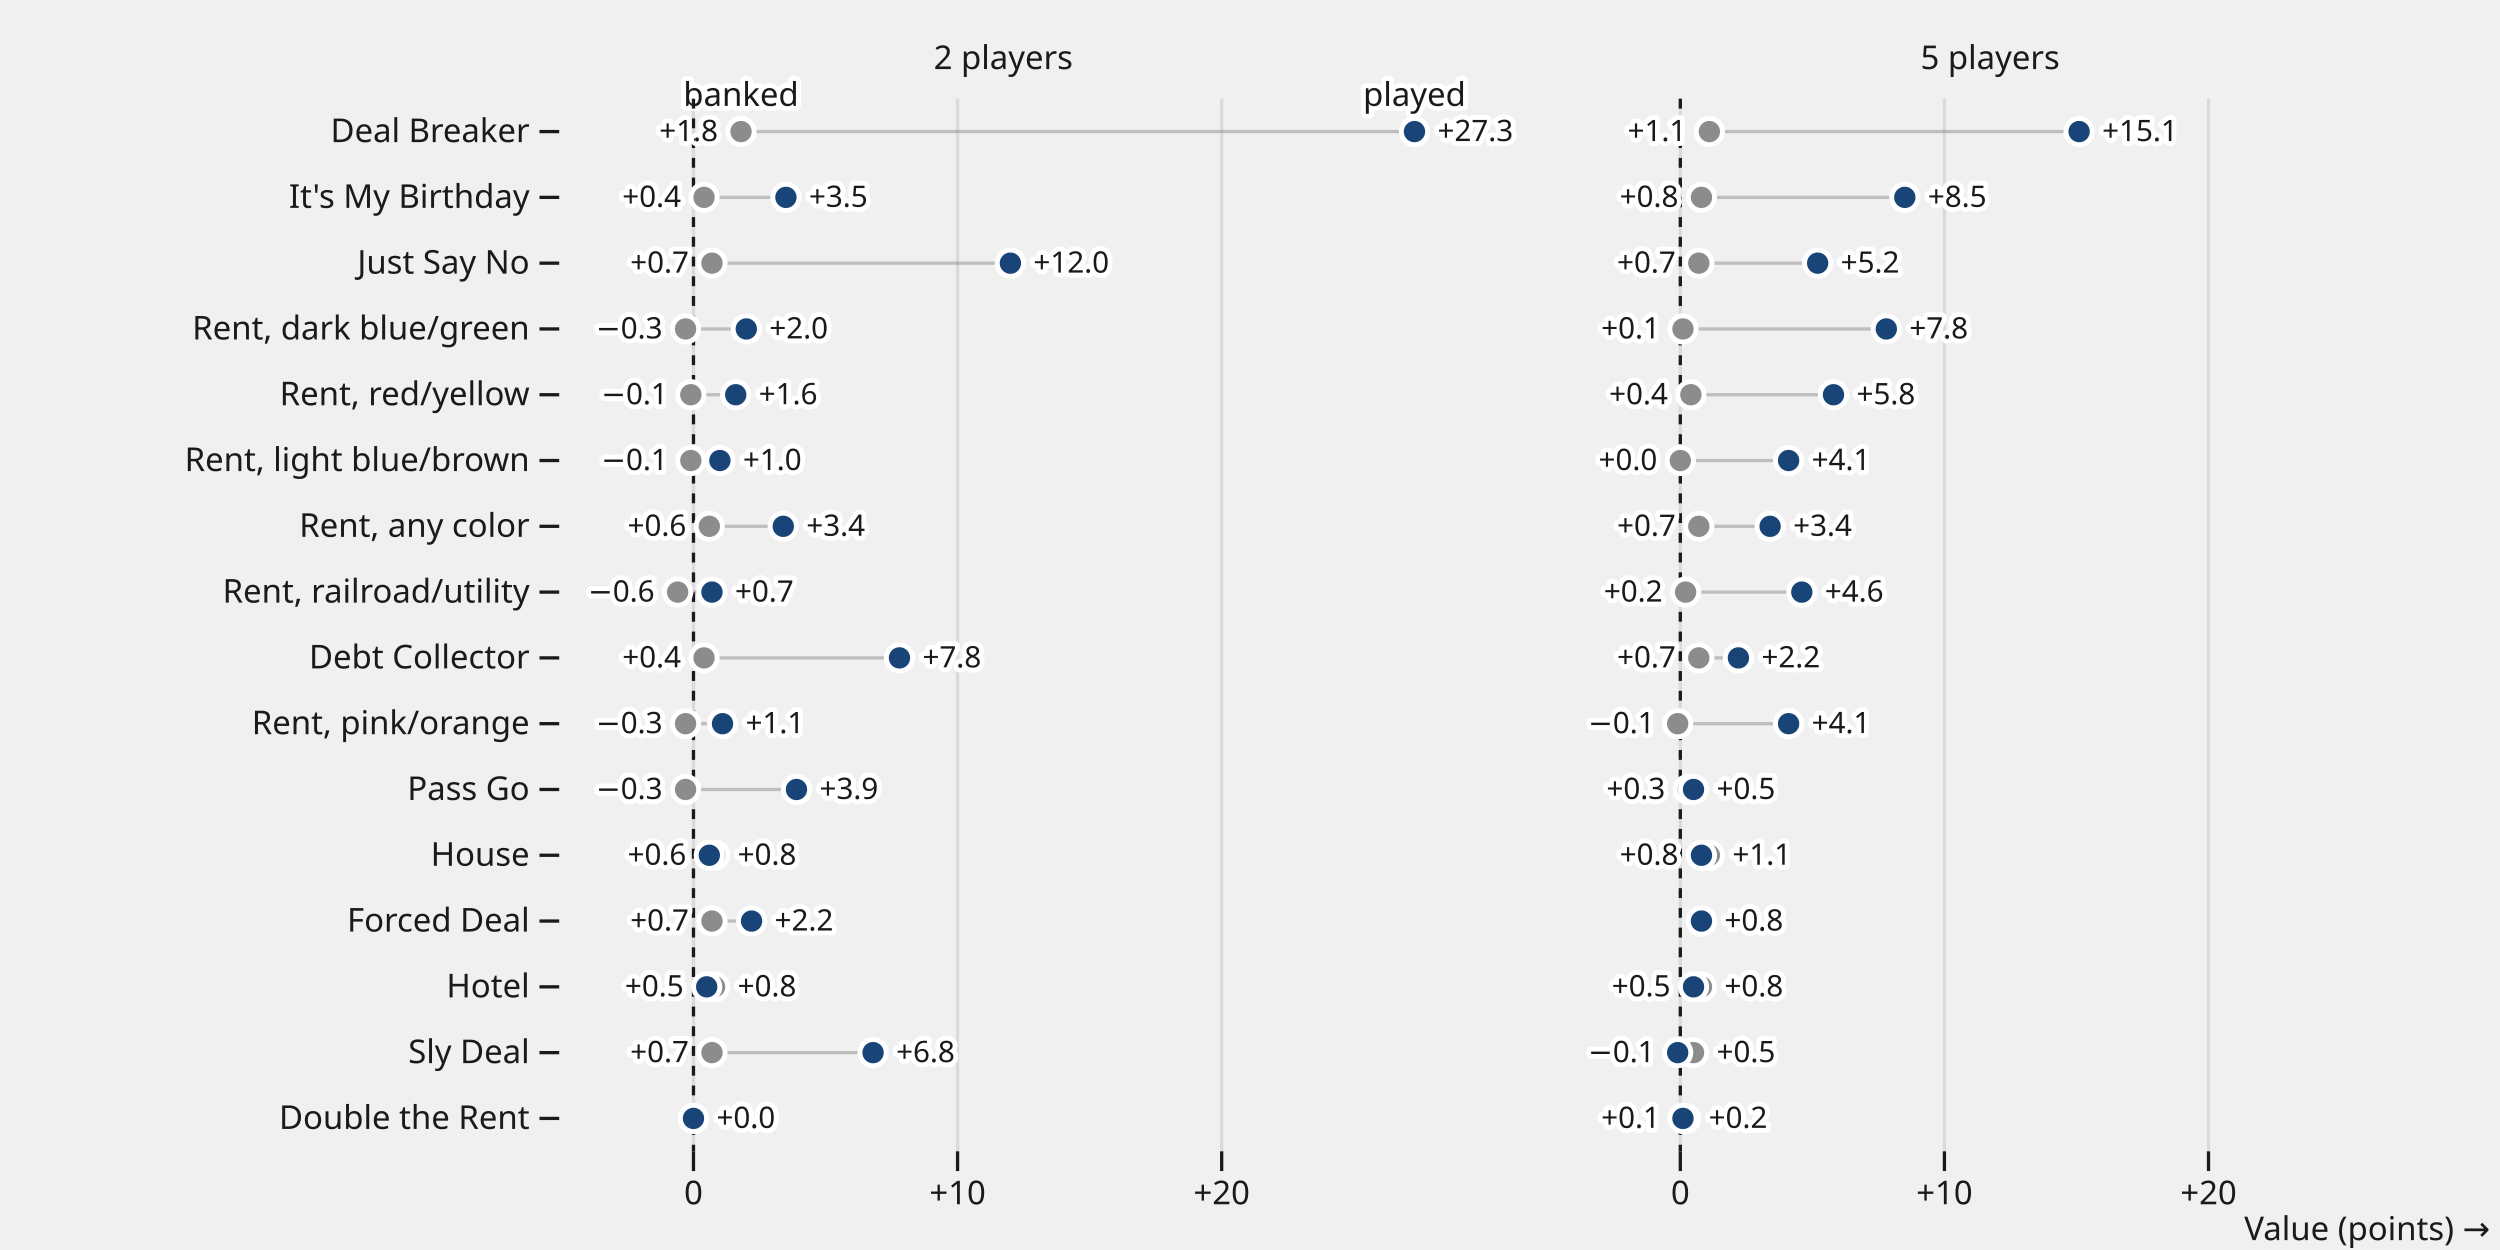
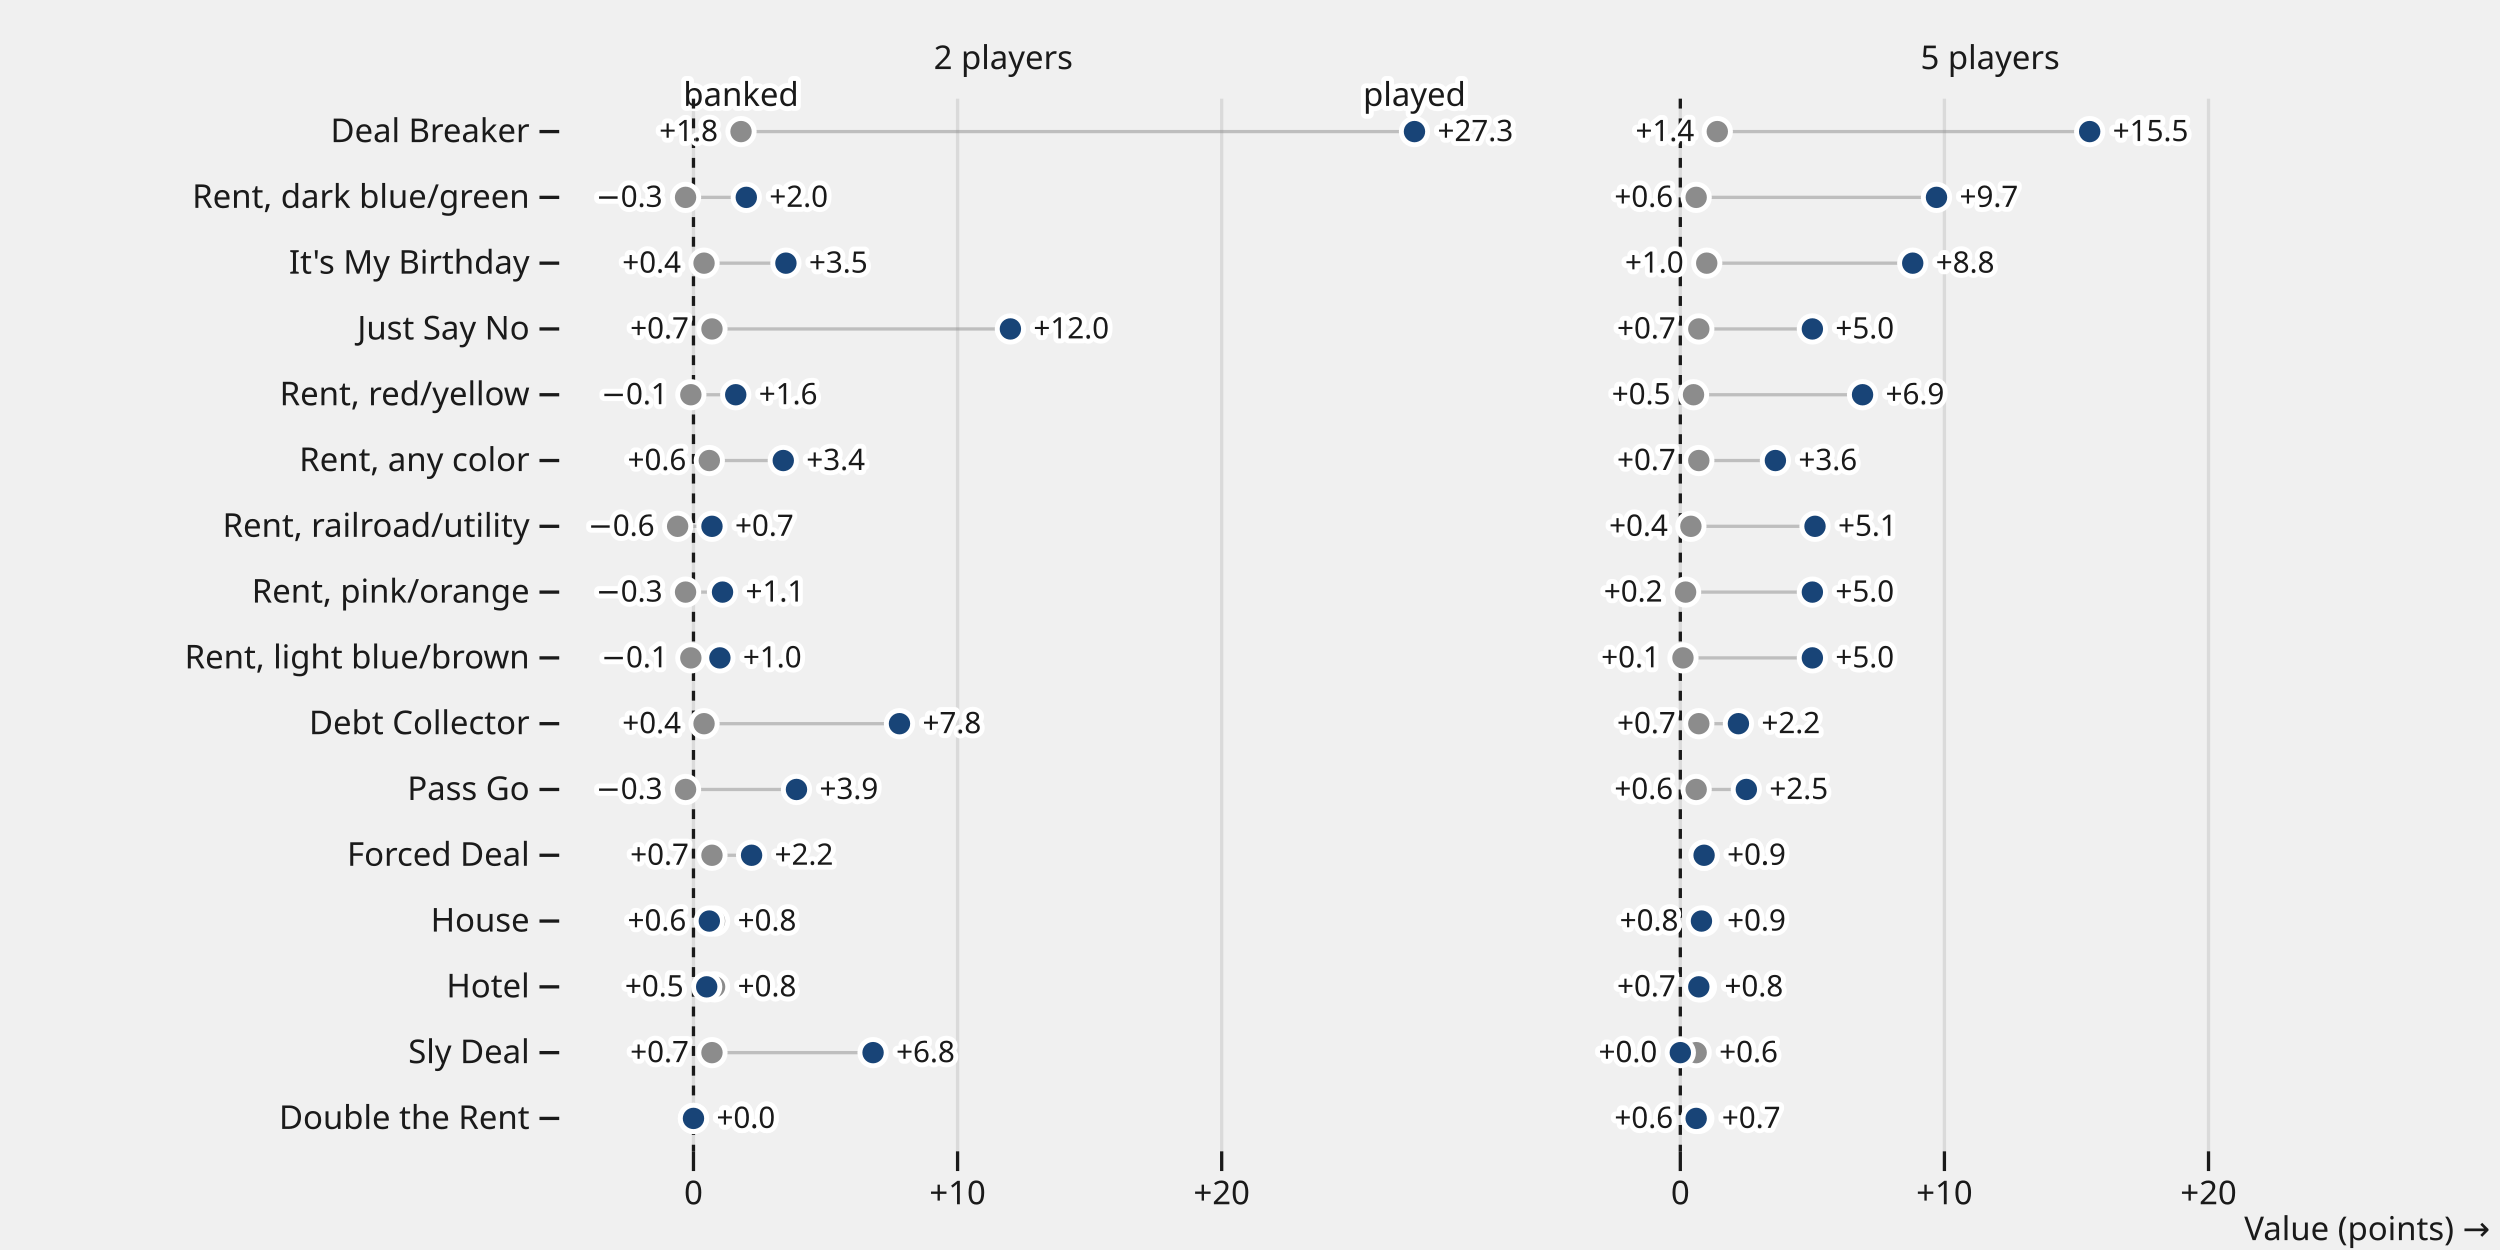
<svg xmlns="http://www.w3.org/2000/svg" class="plot-d6a7b5" fill="currentColor" font-family="system-ui, sans-serif" font-size="10" text-anchor="middle" width="760" height="380" viewBox="0 0 760 380" style="background: rgb(255, 255, 255); color: rgb(26, 26, 26);">
  <style>@media (prefers-color-scheme: dark) { :root { filter: invert(1) hue-rotate(180deg); background: none !important } }</style>
  <style>:where(.plot-d6a7b5) {
  --plot-background: white;
  display: block;
  height: auto;
  height: intrinsic;
  max-width: 100%;
}
:where(.plot-d6a7b5 text),
:where(.plot-d6a7b5 tspan) {
  white-space: pre;
}</style>
  <g aria-label="fx-axis tick label" transform="translate(0,-9)">
    <g transform="translate(0,0)">
      <text transform="translate(305,30)">2 players</text>
    </g>
    <g transform="translate(300,0)">
      <text transform="translate(305,30)">5 players</text>
    </g>
  </g>
  <g aria-label="y-axis tick" aria-hidden="true">
    <g fill="none" stroke="currentColor" transform="translate(0,0)">
      <path transform="translate(170,40)" d="M0,0L-6,0" />
      <path transform="translate(170,60)" d="M0,0L-6,0" />
      <path transform="translate(170,80)" d="M0,0L-6,0" />
      <path transform="translate(170,100)" d="M0,0L-6,0" />
      <path transform="translate(170,120)" d="M0,0L-6,0" />
      <path transform="translate(170,140)" d="M0,0L-6,0" />
      <path transform="translate(170,160)" d="M0,0L-6,0" />
      <path transform="translate(170,180)" d="M0,0L-6,0" />
      <path transform="translate(170,200)" d="M0,0L-6,0" />
      <path transform="translate(170,220)" d="M0,0L-6,0" />
      <path transform="translate(170,240)" d="M0,0L-6,0" />
      <path transform="translate(170,260)" d="M0,0L-6,0" />
      <path transform="translate(170,280)" d="M0,0L-6,0" />
      <path transform="translate(170,300)" d="M0,0L-6,0" />
      <path transform="translate(170,320)" d="M0,0L-6,0" />
      <path transform="translate(170,340)" d="M0,0L-6,0" />
    </g>
  </g>
  <g aria-label="y-axis tick label" transform="translate(-9,0)">
    <g text-anchor="end" transform="translate(0,0)">
      <text y="0.32em" transform="translate(170,40)">Deal Breaker</text>
-       <text y="0.32em" transform="translate(170,60)">It's My Birthday</text>
-       <text y="0.32em" transform="translate(170,80)">Just Say No</text>
-       <text y="0.32em" transform="translate(170,100)">Rent, dark blue/green</text>
+       <text y="0.32em" transform="translate(170,60)">Rent, dark blue/green</text>
+       <text y="0.32em" transform="translate(170,80)">It's My Birthday</text>
+       <text y="0.32em" transform="translate(170,100)">Just Say No</text>
      <text y="0.32em" transform="translate(170,120)">Rent, red/yellow</text>
-       <text y="0.32em" transform="translate(170,140)">Rent, light blue/brown</text>
-       <text y="0.32em" transform="translate(170,160)">Rent, any color</text>
-       <text y="0.32em" transform="translate(170,180)">Rent, railroad/utility</text>
-       <text y="0.32em" transform="translate(170,200)">Debt Collector</text>
-       <text y="0.32em" transform="translate(170,220)">Rent, pink/orange</text>
+       <text y="0.32em" transform="translate(170,140)">Rent, any color</text>
+       <text y="0.32em" transform="translate(170,160)">Rent, railroad/utility</text>
+       <text y="0.32em" transform="translate(170,180)">Rent, pink/orange</text>
+       <text y="0.32em" transform="translate(170,200)">Rent, light blue/brown</text>
+       <text y="0.32em" transform="translate(170,220)">Debt Collector</text>
      <text y="0.32em" transform="translate(170,240)">Pass Go</text>
-       <text y="0.32em" transform="translate(170,260)">House</text>
-       <text y="0.32em" transform="translate(170,280)">Forced Deal</text>
+       <text y="0.32em" transform="translate(170,260)">Forced Deal</text>
+       <text y="0.32em" transform="translate(170,280)">House</text>
      <text y="0.32em" transform="translate(170,300)">Hotel</text>
      <text y="0.32em" transform="translate(170,320)">Sly Deal</text>
      <text y="0.32em" transform="translate(170,340)">Double the Rent</text>
    </g>
  </g>
  <g aria-label="x-grid" aria-hidden="true">
    <g stroke="currentColor" stroke-opacity="0.1" transform="translate(0,0)">
      <line x1="210.817" x2="210.817" y1="30" y2="350" />
      <line x1="291.104" x2="291.104" y1="30" y2="350" />
      <line x1="371.391" x2="371.391" y1="30" y2="350" />
    </g>
    <g stroke="currentColor" stroke-opacity="0.1" transform="translate(300,0)">
      <line x1="210.817" x2="210.817" y1="30" y2="350" />
      <line x1="291.104" x2="291.104" y1="30" y2="350" />
      <line x1="371.391" x2="371.391" y1="30" y2="350" />
    </g>
  </g>
  <g aria-label="x-axis tick" aria-hidden="true">
    <g fill="none" stroke="currentColor" transform="translate(0,0)">
      <path transform="translate(210.8172,350)" d="M0,0L0,6" />
      <path transform="translate(291.1039,350)" d="M0,0L0,6" />
      <path transform="translate(371.3907,350)" d="M0,0L0,6" />
    </g>
    <g fill="none" stroke="currentColor" transform="translate(300,0)">
      <path transform="translate(210.8172,350)" d="M0,0L0,6" />
      <path transform="translate(291.1039,350)" d="M0,0L0,6" />
      <path transform="translate(371.3907,350)" d="M0,0L0,6" />
    </g>
  </g>
  <g aria-label="x-axis tick label" transform="translate(0,9)">
    <g font-variant="tabular-nums" transform="translate(0,0)">
      <text y="0.71em" transform="translate(210.8172,350)">0</text>
      <text y="0.71em" transform="translate(291.1039,350)">+10</text>
      <text y="0.71em" transform="translate(371.3907,350)">+20</text>
    </g>
    <g font-variant="tabular-nums" transform="translate(300,0)">
      <text y="0.71em" transform="translate(210.8172,350)">0</text>
      <text y="0.71em" transform="translate(291.1039,350)">+10</text>
      <text y="0.71em" transform="translate(371.3907,350)">+20</text>
    </g>
  </g>
  <g aria-label="x-axis label" text-anchor="end" transform="translate(17,27)">
    <text transform="translate(740,350)">Value (points) →</text>
  </g>
  <g aria-label="text" transform="translate(0,-11)">
    <g stroke="#ffffff" stroke-width="3" stroke-linejoin="round" paint-order="stroke" font-size="10" transform="translate(0,0)">
      <text y="0.32em" transform="translate(225.2688,40)">banked</text>
      <text y="0.32em" transform="translate(430,40)">played</text>
    </g>
  </g>
  <g aria-label="rule">
    <g stroke="#1a1a1a" stroke-dasharray="3,3" transform="translate(0,0)">
      <line x1="210.817" x2="210.817" y1="30" y2="350" />
    </g>
    <g stroke="#1a1a1a" stroke-dasharray="3,3" transform="translate(300,0)">
      <line x1="210.817" x2="210.817" y1="30" y2="350" />
    </g>
  </g>
  <g aria-label="rule">
    <g stroke="#8c8c8c" stroke-opacity="0.5" transform="translate(0,0)">
      <line x1="225.269" x2="430" y1="40" y2="40" />
-       <line x1="214.029" x2="238.918" y1="60" y2="60" />
-       <line x1="216.437" x2="307.161" y1="80" y2="80" />
-       <line x1="208.409" x2="226.875" y1="100" y2="100" />
+       <line x1="208.409" x2="226.875" y1="60" y2="60" />
+       <line x1="214.029" x2="238.918" y1="80" y2="80" />
+       <line x1="216.437" x2="307.161" y1="100" y2="100" />
      <line x1="210.014" x2="223.663" y1="120" y2="120" />
-       <line x1="210.014" x2="218.846" y1="140" y2="140" />
-       <line x1="215.634" x2="238.115" y1="160" y2="160" />
-       <line x1="206" x2="216.437" y1="180" y2="180" />
-       <line x1="214.029" x2="273.441" y1="200" y2="200" />
-       <line x1="208.409" x2="219.649" y1="220" y2="220" />
+       <line x1="215.634" x2="238.115" y1="140" y2="140" />
+       <line x1="206" x2="216.437" y1="160" y2="160" />
+       <line x1="208.409" x2="219.649" y1="180" y2="180" />
+       <line x1="210.014" x2="218.846" y1="200" y2="200" />
+       <line x1="214.029" x2="273.441" y1="220" y2="220" />
      <line x1="208.409" x2="242.129" y1="240" y2="240" />
-       <line x1="217.24" x2="215.634" y1="260" y2="260" />
-       <line x1="216.437" x2="228.48" y1="280" y2="280" />
+       <line x1="216.437" x2="228.48" y1="260" y2="260" />
+       <line x1="217.24" x2="215.634" y1="280" y2="280" />
      <line x1="217.24" x2="214.832" y1="300" y2="300" />
      <line x1="216.437" x2="265.412" y1="320" y2="320" />
      <line x1="210.817" x2="210.817" y1="340" y2="340" />
    </g>
    <g stroke="#8c8c8c" stroke-opacity="0.5" transform="translate(300,0)">
-       <line x1="219.649" x2="332.05" y1="40" y2="40" />
-       <line x1="217.24" x2="279.061" y1="60" y2="60" />
-       <line x1="216.437" x2="252.566" y1="80" y2="80" />
-       <line x1="211.62" x2="273.441" y1="100" y2="100" />
-       <line x1="214.029" x2="257.384" y1="120" y2="120" />
-       <line x1="210.817" x2="243.735" y1="140" y2="140" />
-       <line x1="216.437" x2="238.115" y1="160" y2="160" />
-       <line x1="212.423" x2="247.749" y1="180" y2="180" />
-       <line x1="216.437" x2="228.48" y1="200" y2="200" />
-       <line x1="210.014" x2="243.735" y1="220" y2="220" />
-       <line x1="213.226" x2="214.832" y1="240" y2="240" />
-       <line x1="219.649" x2="217.24" y1="260" y2="260" />
-       <line x1="217.24" x2="217.24" y1="280" y2="280" />
-       <line x1="217.24" x2="214.832" y1="300" y2="300" />
-       <line x1="214.832" x2="210.014" y1="320" y2="320" />
-       <line x1="212.423" x2="211.62" y1="340" y2="340" />
+       <line x1="222.057" x2="335.262" y1="40" y2="40" />
+       <line x1="215.634" x2="288.695" y1="60" y2="60" />
+       <line x1="218.846" x2="281.47" y1="80" y2="80" />
+       <line x1="216.437" x2="250.961" y1="100" y2="100" />
+       <line x1="214.832" x2="266.215" y1="120" y2="120" />
+       <line x1="216.437" x2="239.72" y1="140" y2="140" />
+       <line x1="214.029" x2="251.763" y1="160" y2="160" />
+       <line x1="212.423" x2="250.961" y1="180" y2="180" />
+       <line x1="211.62" x2="250.961" y1="200" y2="200" />
+       <line x1="216.437" x2="228.48" y1="220" y2="220" />
+       <line x1="215.634" x2="230.889" y1="240" y2="240" />
+       <line x1="218.043" x2="218.043" y1="260" y2="260" />
+       <line x1="218.043" x2="217.24" y1="280" y2="280" />
+       <line x1="217.24" x2="216.437" y1="300" y2="300" />
+       <line x1="215.634" x2="210.817" y1="320" y2="320" />
+       <line x1="216.437" x2="215.634" y1="340" y2="340" />
    </g>
  </g>
  <g aria-label="dot">
    <g stroke="#ffffff" stroke-width="1.5" transform="translate(0,0)">
      <circle cx="225.269" cy="40" r="4" fill="#8c8c8c" />
      <circle cx="430" cy="40" r="4" fill="#184477" />
-       <circle cx="214.029" cy="60" r="4" fill="#8c8c8c" />
-       <circle cx="238.918" cy="60" r="4" fill="#184477" />
-       <circle cx="216.437" cy="80" r="4" fill="#8c8c8c" />
-       <circle cx="307.161" cy="80" r="4" fill="#184477" />
-       <circle cx="208.409" cy="100" r="4" fill="#8c8c8c" />
-       <circle cx="226.875" cy="100" r="4" fill="#184477" />
+       <circle cx="208.409" cy="60" r="4" fill="#8c8c8c" />
+       <circle cx="226.875" cy="60" r="4" fill="#184477" />
+       <circle cx="214.029" cy="80" r="4" fill="#8c8c8c" />
+       <circle cx="238.918" cy="80" r="4" fill="#184477" />
+       <circle cx="216.437" cy="100" r="4" fill="#8c8c8c" />
+       <circle cx="307.161" cy="100" r="4" fill="#184477" />
      <circle cx="210.014" cy="120" r="4" fill="#8c8c8c" />
      <circle cx="223.663" cy="120" r="4" fill="#184477" />
-       <circle cx="210.014" cy="140" r="4" fill="#8c8c8c" />
-       <circle cx="218.846" cy="140" r="4" fill="#184477" />
-       <circle cx="215.634" cy="160" r="4" fill="#8c8c8c" />
-       <circle cx="238.115" cy="160" r="4" fill="#184477" />
-       <circle cx="206" cy="180" r="4" fill="#8c8c8c" />
-       <circle cx="216.437" cy="180" r="4" fill="#184477" />
-       <circle cx="214.029" cy="200" r="4" fill="#8c8c8c" />
-       <circle cx="273.441" cy="200" r="4" fill="#184477" />
-       <circle cx="208.409" cy="220" r="4" fill="#8c8c8c" />
-       <circle cx="219.649" cy="220" r="4" fill="#184477" />
+       <circle cx="215.634" cy="140" r="4" fill="#8c8c8c" />
+       <circle cx="238.115" cy="140" r="4" fill="#184477" />
+       <circle cx="206" cy="160" r="4" fill="#8c8c8c" />
+       <circle cx="216.437" cy="160" r="4" fill="#184477" />
+       <circle cx="208.409" cy="180" r="4" fill="#8c8c8c" />
+       <circle cx="219.649" cy="180" r="4" fill="#184477" />
+       <circle cx="210.014" cy="200" r="4" fill="#8c8c8c" />
+       <circle cx="218.846" cy="200" r="4" fill="#184477" />
+       <circle cx="214.029" cy="220" r="4" fill="#8c8c8c" />
+       <circle cx="273.441" cy="220" r="4" fill="#184477" />
      <circle cx="208.409" cy="240" r="4" fill="#8c8c8c" />
      <circle cx="242.129" cy="240" r="4" fill="#184477" />
-       <circle cx="217.24" cy="260" r="4" fill="#8c8c8c" />
-       <circle cx="215.634" cy="260" r="4" fill="#184477" />
-       <circle cx="216.437" cy="280" r="4" fill="#8c8c8c" />
-       <circle cx="228.48" cy="280" r="4" fill="#184477" />
+       <circle cx="216.437" cy="260" r="4" fill="#8c8c8c" />
+       <circle cx="228.48" cy="260" r="4" fill="#184477" />
+       <circle cx="217.24" cy="280" r="4" fill="#8c8c8c" />
+       <circle cx="215.634" cy="280" r="4" fill="#184477" />
      <circle cx="217.24" cy="300" r="4" fill="#8c8c8c" />
      <circle cx="214.832" cy="300" r="4" fill="#184477" />
      <circle cx="216.437" cy="320" r="4" fill="#8c8c8c" />
      <circle cx="265.412" cy="320" r="4" fill="#184477" />
      <circle cx="210.817" cy="340" r="4" fill="#8c8c8c" />
      <circle cx="210.817" cy="340" r="4" fill="#184477" />
    </g>
    <g stroke="#ffffff" stroke-width="1.5" transform="translate(300,0)">
-       <circle cx="219.649" cy="40" r="4" fill="#8c8c8c" />
-       <circle cx="332.05" cy="40" r="4" fill="#184477" />
-       <circle cx="217.24" cy="60" r="4" fill="#8c8c8c" />
-       <circle cx="279.061" cy="60" r="4" fill="#184477" />
-       <circle cx="216.437" cy="80" r="4" fill="#8c8c8c" />
-       <circle cx="252.566" cy="80" r="4" fill="#184477" />
-       <circle cx="211.62" cy="100" r="4" fill="#8c8c8c" />
-       <circle cx="273.441" cy="100" r="4" fill="#184477" />
-       <circle cx="214.029" cy="120" r="4" fill="#8c8c8c" />
-       <circle cx="257.384" cy="120" r="4" fill="#184477" />
-       <circle cx="210.817" cy="140" r="4" fill="#8c8c8c" />
-       <circle cx="243.735" cy="140" r="4" fill="#184477" />
-       <circle cx="216.437" cy="160" r="4" fill="#8c8c8c" />
-       <circle cx="238.115" cy="160" r="4" fill="#184477" />
+       <circle cx="222.057" cy="40" r="4" fill="#8c8c8c" />
+       <circle cx="335.262" cy="40" r="4" fill="#184477" />
+       <circle cx="215.634" cy="60" r="4" fill="#8c8c8c" />
+       <circle cx="288.695" cy="60" r="4" fill="#184477" />
+       <circle cx="218.846" cy="80" r="4" fill="#8c8c8c" />
+       <circle cx="281.47" cy="80" r="4" fill="#184477" />
+       <circle cx="216.437" cy="100" r="4" fill="#8c8c8c" />
+       <circle cx="250.961" cy="100" r="4" fill="#184477" />
+       <circle cx="214.832" cy="120" r="4" fill="#8c8c8c" />
+       <circle cx="266.215" cy="120" r="4" fill="#184477" />
+       <circle cx="216.437" cy="140" r="4" fill="#8c8c8c" />
+       <circle cx="239.72" cy="140" r="4" fill="#184477" />
+       <circle cx="214.029" cy="160" r="4" fill="#8c8c8c" />
+       <circle cx="251.763" cy="160" r="4" fill="#184477" />
      <circle cx="212.423" cy="180" r="4" fill="#8c8c8c" />
-       <circle cx="247.749" cy="180" r="4" fill="#184477" />
-       <circle cx="216.437" cy="200" r="4" fill="#8c8c8c" />
-       <circle cx="228.48" cy="200" r="4" fill="#184477" />
-       <circle cx="210.014" cy="220" r="4" fill="#8c8c8c" />
-       <circle cx="243.735" cy="220" r="4" fill="#184477" />
-       <circle cx="213.226" cy="240" r="4" fill="#8c8c8c" />
-       <circle cx="214.832" cy="240" r="4" fill="#184477" />
-       <circle cx="219.649" cy="260" r="4" fill="#8c8c8c" />
-       <circle cx="217.24" cy="260" r="4" fill="#184477" />
-       <circle cx="217.24" cy="280" r="4" fill="#8c8c8c" />
+       <circle cx="250.961" cy="180" r="4" fill="#184477" />
+       <circle cx="211.62" cy="200" r="4" fill="#8c8c8c" />
+       <circle cx="250.961" cy="200" r="4" fill="#184477" />
+       <circle cx="216.437" cy="220" r="4" fill="#8c8c8c" />
+       <circle cx="228.48" cy="220" r="4" fill="#184477" />
+       <circle cx="215.634" cy="240" r="4" fill="#8c8c8c" />
+       <circle cx="230.889" cy="240" r="4" fill="#184477" />
+       <circle cx="218.043" cy="260" r="4" fill="#8c8c8c" />
+       <circle cx="218.043" cy="260" r="4" fill="#184477" />
+       <circle cx="218.043" cy="280" r="4" fill="#8c8c8c" />
      <circle cx="217.24" cy="280" r="4" fill="#184477" />
      <circle cx="217.24" cy="300" r="4" fill="#8c8c8c" />
-       <circle cx="214.832" cy="300" r="4" fill="#184477" />
-       <circle cx="214.832" cy="320" r="4" fill="#8c8c8c" />
-       <circle cx="210.014" cy="320" r="4" fill="#184477" />
-       <circle cx="212.423" cy="340" r="4" fill="#8c8c8c" />
-       <circle cx="211.62" cy="340" r="4" fill="#184477" />
+       <circle cx="216.437" cy="300" r="4" fill="#184477" />
+       <circle cx="215.634" cy="320" r="4" fill="#8c8c8c" />
+       <circle cx="210.817" cy="320" r="4" fill="#184477" />
+       <circle cx="216.437" cy="340" r="4" fill="#8c8c8c" />
+       <circle cx="215.634" cy="340" r="4" fill="#184477" />
    </g>
  </g>
  <g aria-label="text" transform="translate(7,0)">
    <g stroke="#ffffff" stroke-width="3" stroke-linejoin="round" paint-order="stroke" text-anchor="start" font-size="9" transform="translate(0,0)">
      <text y="0.32em" transform="translate(430,40)">+27.3</text>
-       <text y="0.32em" transform="translate(238.9176,60)">+3.5</text>
-       <text y="0.32em" transform="translate(307.1613,80)">+12.0</text>
-       <text y="0.32em" transform="translate(226.8746,100)">+2.0</text>
+       <text y="0.32em" transform="translate(226.8746,60)">+2.0</text>
+       <text y="0.32em" transform="translate(238.9176,80)">+3.5</text>
+       <text y="0.32em" transform="translate(307.1613,100)">+12.0</text>
      <text y="0.32em" transform="translate(223.6631,120)">+1.6</text>
-       <text y="0.32em" transform="translate(218.8459,140)">+1.0</text>
-       <text y="0.32em" transform="translate(238.1147,160)">+3.4</text>
-       <text y="0.32em" transform="translate(216.4373,180)">+0.7</text>
-       <text y="0.32em" transform="translate(273.4409,200)">+7.8</text>
-       <text y="0.32em" transform="translate(219.6487,220)">+1.1</text>
+       <text y="0.32em" transform="translate(238.1147,140)">+3.4</text>
+       <text y="0.32em" transform="translate(216.4373,160)">+0.7</text>
+       <text y="0.32em" transform="translate(219.6487,180)">+1.1</text>
+       <text y="0.32em" transform="translate(218.8459,200)">+1.0</text>
+       <text y="0.32em" transform="translate(273.4409,220)">+7.8</text>
      <text y="0.32em" transform="translate(242.129,240)">+3.9</text>
-       <text y="0.32em" transform="translate(217.2401,260)">+0.8</text>
-       <text y="0.32em" transform="translate(228.4803,280)">+2.2</text>
+       <text y="0.32em" transform="translate(228.4803,260)">+2.2</text>
+       <text y="0.32em" transform="translate(217.2401,280)">+0.8</text>
      <text y="0.32em" transform="translate(217.2401,300)">+0.8</text>
      <text y="0.32em" transform="translate(265.4122,320)">+6.8</text>
      <text y="0.32em" transform="translate(210.8172,340)">+0.0</text>
      <text y="0.32em" transform="translate(210.8172,340)">+0.0</text>
    </g>
    <g stroke="#ffffff" stroke-width="3" stroke-linejoin="round" paint-order="stroke" text-anchor="start" font-size="9" transform="translate(300,0)">
-       <text y="0.32em" transform="translate(332.0502,40)">+15.1</text>
-       <text y="0.32em" transform="translate(279.0609,60)">+8.5</text>
-       <text y="0.32em" transform="translate(252.5663,80)">+5.2</text>
-       <text y="0.32em" transform="translate(273.4409,100)">+7.8</text>
-       <text y="0.32em" transform="translate(257.3835,120)">+5.8</text>
-       <text y="0.32em" transform="translate(243.7348,140)">+4.1</text>
-       <text y="0.32em" transform="translate(238.1147,160)">+3.4</text>
-       <text y="0.32em" transform="translate(247.7491,180)">+4.6</text>
-       <text y="0.32em" transform="translate(228.4803,200)">+2.2</text>
-       <text y="0.32em" transform="translate(243.7348,220)">+4.1</text>
-       <text y="0.32em" transform="translate(214.8315,240)">+0.5</text>
-       <text y="0.32em" transform="translate(219.6487,260)">+1.1</text>
-       <text y="0.32em" transform="translate(217.2401,280)">+0.8</text>
-       <text y="0.32em" transform="translate(217.2401,280)">+0.8</text>
+       <text y="0.32em" transform="translate(335.2616,40)">+15.5</text>
+       <text y="0.32em" transform="translate(288.6953,60)">+9.7</text>
+       <text y="0.32em" transform="translate(281.4695,80)">+8.8</text>
+       <text y="0.32em" transform="translate(250.9606,100)">+5.0</text>
+       <text y="0.32em" transform="translate(266.2151,120)">+6.9</text>
+       <text y="0.32em" transform="translate(239.7204,140)">+3.6</text>
+       <text y="0.32em" transform="translate(251.7634,160)">+5.1</text>
+       <text y="0.32em" transform="translate(250.9606,180)">+5.0</text>
+       <text y="0.32em" transform="translate(250.9606,200)">+5.0</text>
+       <text y="0.32em" transform="translate(228.4803,220)">+2.2</text>
+       <text y="0.32em" transform="translate(230.8889,240)">+2.5</text>
+       <text y="0.32em" transform="translate(218.043,260)">+0.9</text>
+       <text y="0.32em" transform="translate(218.043,260)">+0.9</text>
+       <text y="0.32em" transform="translate(218.043,280)">+0.9</text>
      <text y="0.32em" transform="translate(217.2401,300)">+0.8</text>
-       <text y="0.32em" transform="translate(214.8315,320)">+0.5</text>
-       <text y="0.32em" transform="translate(212.4229,340)">+0.2</text>
+       <text y="0.32em" transform="translate(215.6344,320)">+0.6</text>
+       <text y="0.32em" transform="translate(216.4373,340)">+0.7</text>
    </g>
  </g>
  <g aria-label="text" transform="translate(-7,0)">
    <g stroke="#ffffff" stroke-width="3" stroke-linejoin="round" paint-order="stroke" text-anchor="end" font-size="9" transform="translate(0,0)">
      <text y="0.32em" transform="translate(225.2688,40)">+1.8</text>
-       <text y="0.32em" transform="translate(214.0287,60)">+0.4</text>
-       <text y="0.32em" transform="translate(216.4373,80)">+0.7</text>
-       <text y="0.32em" transform="translate(208.4086,100)">−0.3</text>
+       <text y="0.32em" transform="translate(208.4086,60)">−0.3</text>
+       <text y="0.32em" transform="translate(214.0287,80)">+0.4</text>
+       <text y="0.32em" transform="translate(216.4373,100)">+0.7</text>
      <text y="0.32em" transform="translate(210.0143,120)">−0.1</text>
-       <text y="0.32em" transform="translate(210.0143,140)">−0.1</text>
-       <text y="0.32em" transform="translate(215.6344,160)">+0.6</text>
-       <text y="0.32em" transform="translate(206,180)">−0.6</text>
-       <text y="0.32em" transform="translate(214.0287,200)">+0.4</text>
-       <text y="0.32em" transform="translate(208.4086,220)">−0.3</text>
+       <text y="0.32em" transform="translate(215.6344,140)">+0.6</text>
+       <text y="0.32em" transform="translate(206,160)">−0.6</text>
+       <text y="0.32em" transform="translate(208.4086,180)">−0.3</text>
+       <text y="0.32em" transform="translate(210.0143,200)">−0.1</text>
+       <text y="0.32em" transform="translate(214.0287,220)">+0.4</text>
      <text y="0.32em" transform="translate(208.4086,240)">−0.3</text>
-       <text y="0.32em" transform="translate(215.6344,260)">+0.6</text>
-       <text y="0.32em" transform="translate(216.4373,280)">+0.7</text>
+       <text y="0.32em" transform="translate(216.4373,260)">+0.7</text>
+       <text y="0.32em" transform="translate(215.6344,280)">+0.6</text>
      <text y="0.32em" transform="translate(214.8315,300)">+0.5</text>
      <text y="0.32em" transform="translate(216.4373,320)">+0.7</text>
    </g>
    <g stroke="#ffffff" stroke-width="3" stroke-linejoin="round" paint-order="stroke" text-anchor="end" font-size="9" transform="translate(300,0)">
-       <text y="0.32em" transform="translate(219.6487,40)">+1.1</text>
-       <text y="0.32em" transform="translate(217.2401,60)">+0.8</text>
-       <text y="0.32em" transform="translate(216.4373,80)">+0.7</text>
-       <text y="0.32em" transform="translate(211.6201,100)">+0.1</text>
-       <text y="0.32em" transform="translate(214.0287,120)">+0.4</text>
-       <text y="0.32em" transform="translate(210.8172,140)">+0.0</text>
-       <text y="0.32em" transform="translate(216.4373,160)">+0.7</text>
+       <text y="0.32em" transform="translate(222.0573,40)">+1.4</text>
+       <text y="0.32em" transform="translate(215.6344,60)">+0.6</text>
+       <text y="0.32em" transform="translate(218.8459,80)">+1.0</text>
+       <text y="0.32em" transform="translate(216.4373,100)">+0.7</text>
+       <text y="0.32em" transform="translate(214.8315,120)">+0.5</text>
+       <text y="0.32em" transform="translate(216.4373,140)">+0.7</text>
+       <text y="0.32em" transform="translate(214.0287,160)">+0.4</text>
      <text y="0.32em" transform="translate(212.4229,180)">+0.2</text>
-       <text y="0.32em" transform="translate(216.4373,200)">+0.7</text>
-       <text y="0.32em" transform="translate(210.0143,220)">−0.1</text>
-       <text y="0.32em" transform="translate(213.2258,240)">+0.3</text>
-       <text y="0.32em" transform="translate(217.2401,260)">+0.8</text>
-       <text y="0.32em" transform="translate(214.8315,300)">+0.5</text>
-       <text y="0.32em" transform="translate(210.0143,320)">−0.1</text>
-       <text y="0.32em" transform="translate(211.6201,340)">+0.1</text>
+       <text y="0.32em" transform="translate(211.6201,200)">+0.1</text>
+       <text y="0.32em" transform="translate(216.4373,220)">+0.7</text>
+       <text y="0.32em" transform="translate(215.6344,240)">+0.6</text>
+       <text y="0.32em" transform="translate(217.2401,280)">+0.8</text>
+       <text y="0.32em" transform="translate(216.4373,300)">+0.7</text>
+       <text y="0.32em" transform="translate(210.8172,320)">+0.0</text>
+       <text y="0.32em" transform="translate(215.6344,340)">+0.6</text>
    </g>
  </g>
</svg>
